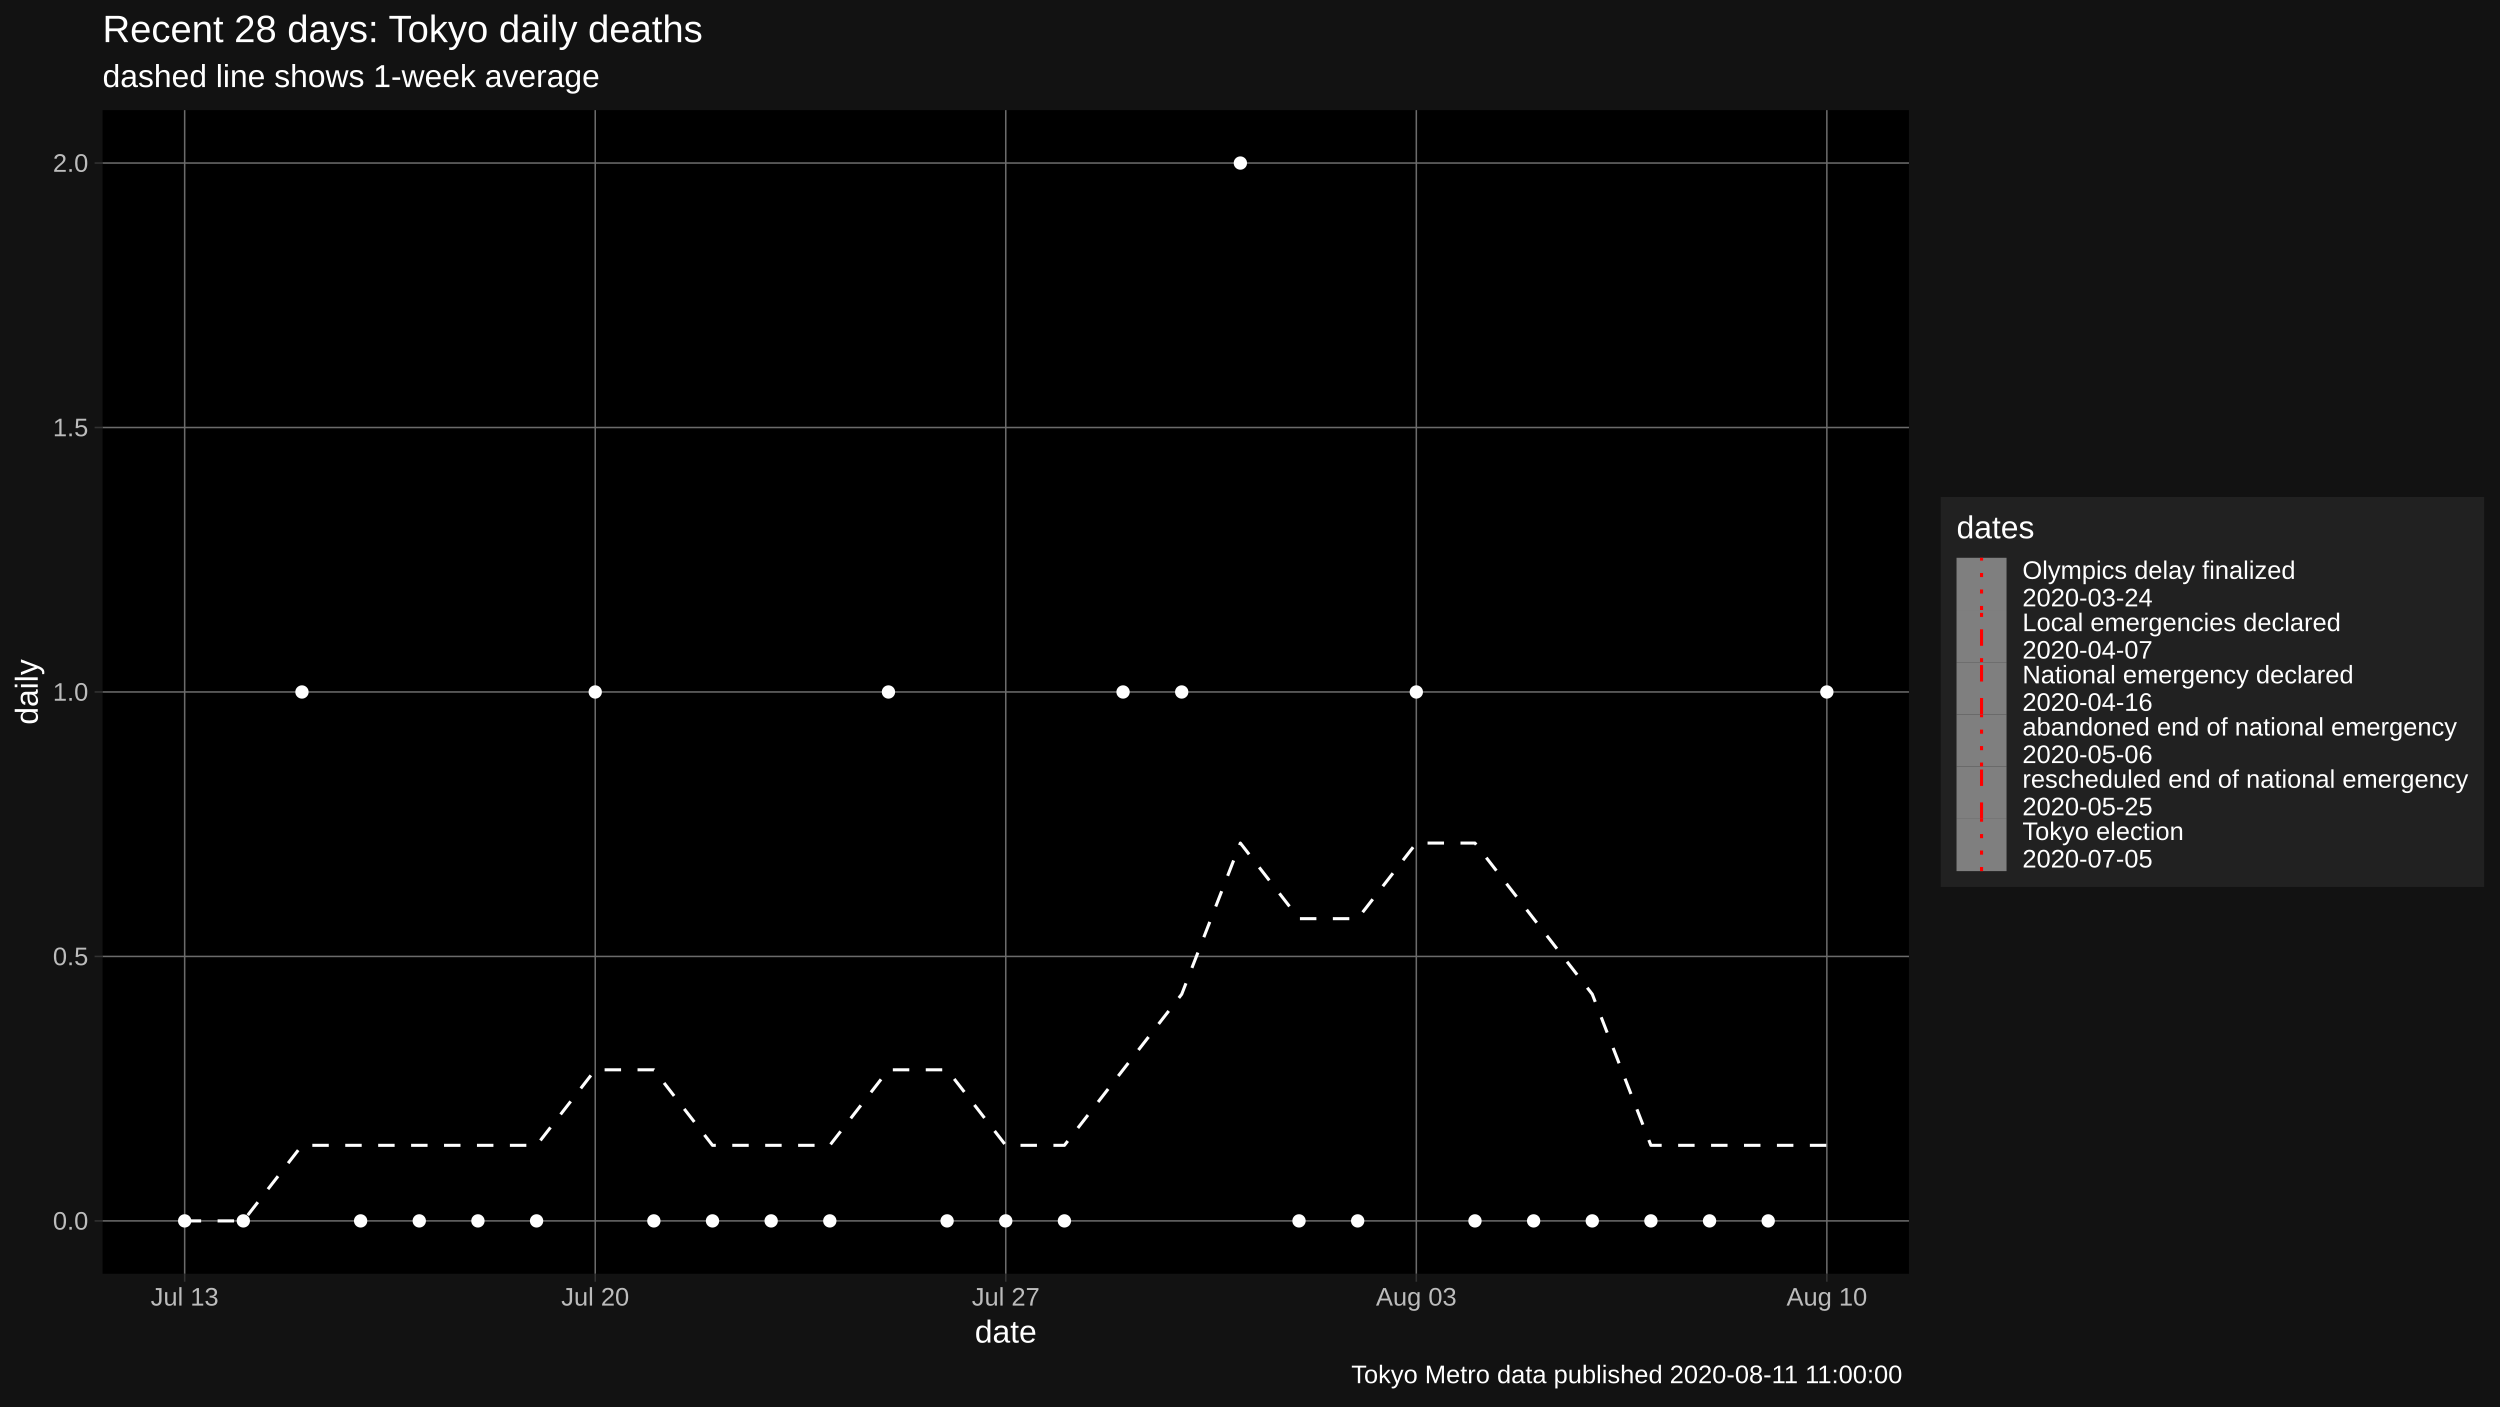
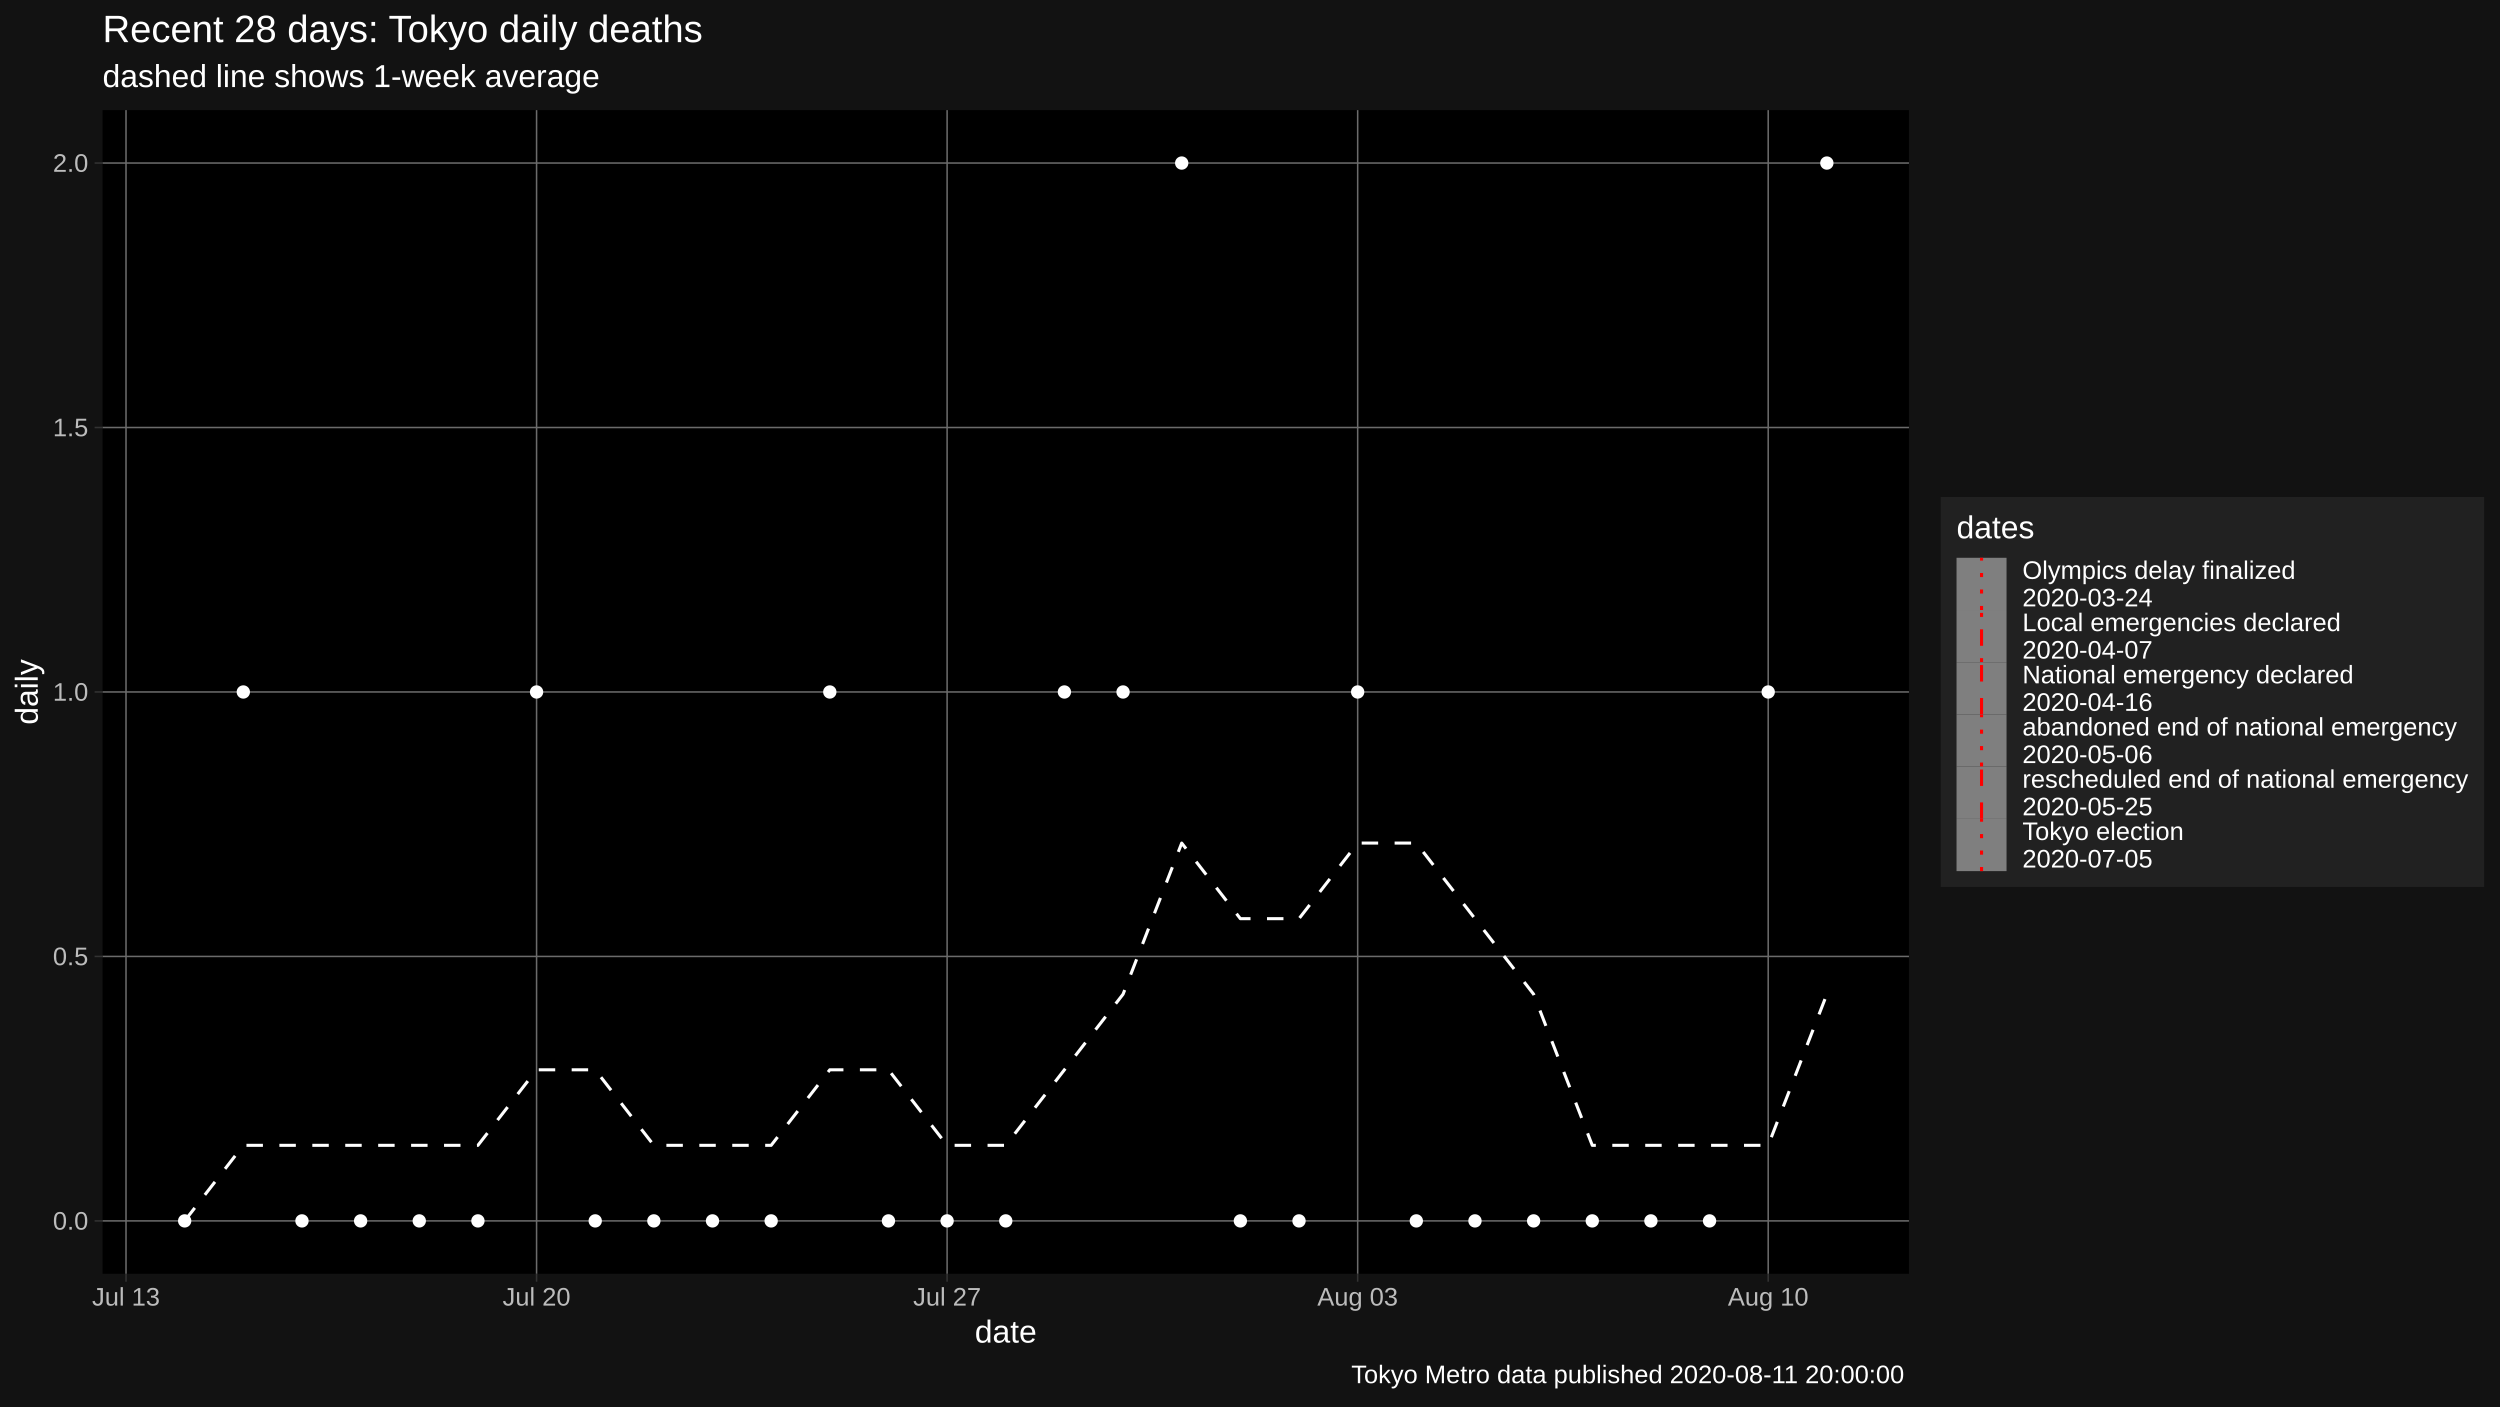
<svg xmlns="http://www.w3.org/2000/svg" viewBox="0 0 864.00 486.00">
  <defs>
    <style type="text/css">
    line, polyline, polygon, path, rect, circle {
      fill: none;
      stroke: #000000;
      stroke-linecap: round;
      stroke-linejoin: round;
      stroke-miterlimit: 10.00;
    }
  </style>
  </defs>
  <rect width="100%" height="100%" style="stroke: none; fill: #FFFFFF;" />
  <rect x="0.00" y="0.00" width="864.00" height="486.00" style="stroke-width: 1.07; stroke: #121212; fill: #121212;" />
  <defs>
    <clipPath id="cpMzUuNDR8NjU5Ljc0fDQ0MC4yMnwzOC4wNw==">
      <rect x="35.44" y="38.07" width="624.30" height="402.15" />
    </clipPath>
  </defs>
  <rect x="35.44" y="38.07" width="624.30" height="402.15" style="stroke-width: 1.07; stroke: none; fill: #000000;" clip-path="url(#cpMzUuNDR8NjU5Ljc0fDQ0MC4yMnwzOC4wNw==)" />
  <polyline points="35.44,421.94 659.74,421.94 " style="stroke-width: 0.53; stroke: #6B6B6B; stroke-linecap: butt;" clip-path="url(#cpMzUuNDR8NjU5Ljc0fDQ0MC4yMnwzOC4wNw==)" />
  <polyline points="35.44,330.54 659.74,330.54 " style="stroke-width: 0.53; stroke: #6B6B6B; stroke-linecap: butt;" clip-path="url(#cpMzUuNDR8NjU5Ljc0fDQ0MC4yMnwzOC4wNw==)" />
  <polyline points="35.44,239.15 659.74,239.15 " style="stroke-width: 0.53; stroke: #6B6B6B; stroke-linecap: butt;" clip-path="url(#cpMzUuNDR8NjU5Ljc0fDQ0MC4yMnwzOC4wNw==)" />
  <polyline points="35.44,147.75 659.74,147.75 " style="stroke-width: 0.53; stroke: #6B6B6B; stroke-linecap: butt;" clip-path="url(#cpMzUuNDR8NjU5Ljc0fDQ0MC4yMnwzOC4wNw==)" />
  <polyline points="35.44,56.35 659.74,56.35 " style="stroke-width: 0.53; stroke: #6B6B6B; stroke-linecap: butt;" clip-path="url(#cpMzUuNDR8NjU5Ljc0fDQ0MC4yMnwzOC4wNw==)" />
-   <polyline points="63.82,440.22 63.82,38.07 " style="stroke-width: 0.53; stroke: #6B6B6B; stroke-linecap: butt;" clip-path="url(#cpMzUuNDR8NjU5Ljc0fDQ0MC4yMnwzOC4wNw==)" />
-   <polyline points="205.71,440.22 205.71,38.07 " style="stroke-width: 0.53; stroke: #6B6B6B; stroke-linecap: butt;" clip-path="url(#cpMzUuNDR8NjU5Ljc0fDQ0MC4yMnwzOC4wNw==)" />
-   <polyline points="347.59,440.22 347.59,38.07 " style="stroke-width: 0.53; stroke: #6B6B6B; stroke-linecap: butt;" clip-path="url(#cpMzUuNDR8NjU5Ljc0fDQ0MC4yMnwzOC4wNw==)" />
-   <polyline points="489.48,440.22 489.48,38.07 " style="stroke-width: 0.53; stroke: #6B6B6B; stroke-linecap: butt;" clip-path="url(#cpMzUuNDR8NjU5Ljc0fDQ0MC4yMnwzOC4wNw==)" />
-   <polyline points="631.36,440.22 631.36,38.07 " style="stroke-width: 0.53; stroke: #6B6B6B; stroke-linecap: butt;" clip-path="url(#cpMzUuNDR8NjU5Ljc0fDQ0MC4yMnwzOC4wNw==)" />
-   <polyline points="63.82,421.94 84.09,421.94 104.36,395.83 124.63,395.83 144.90,395.83 165.17,395.83 185.44,395.83 205.71,369.72 225.97,369.72 246.24,395.83 266.51,395.83 286.78,395.83 307.05,369.72 327.32,369.72 347.59,395.83 367.86,395.83 388.13,369.72 408.40,343.60 428.67,291.37 448.94,317.49 469.21,317.49 489.48,291.37 509.75,291.37 530.02,317.49 550.29,343.60 570.55,395.83 590.82,395.83 611.09,395.83 631.36,395.83 " style="stroke-width: 1.07; stroke: #FFFFFF; stroke-dasharray: 5.69,5.69; stroke-linecap: butt;" clip-path="url(#cpMzUuNDR8NjU5Ljc0fDQ0MC4yMnwzOC4wNw==)" />
+   <polyline points="43.55,440.22 43.55,38.07 " style="stroke-width: 0.53; stroke: #6B6B6B; stroke-linecap: butt;" clip-path="url(#cpMzUuNDR8NjU5Ljc0fDQ0MC4yMnwzOC4wNw==)" />
+   <polyline points="185.44,440.22 185.44,38.07 " style="stroke-width: 0.53; stroke: #6B6B6B; stroke-linecap: butt;" clip-path="url(#cpMzUuNDR8NjU5Ljc0fDQ0MC4yMnwzOC4wNw==)" />
+   <polyline points="327.32,440.22 327.32,38.07 " style="stroke-width: 0.53; stroke: #6B6B6B; stroke-linecap: butt;" clip-path="url(#cpMzUuNDR8NjU5Ljc0fDQ0MC4yMnwzOC4wNw==)" />
+   <polyline points="469.21,440.22 469.21,38.07 " style="stroke-width: 0.53; stroke: #6B6B6B; stroke-linecap: butt;" clip-path="url(#cpMzUuNDR8NjU5Ljc0fDQ0MC4yMnwzOC4wNw==)" />
+   <polyline points="611.09,440.22 611.09,38.07 " style="stroke-width: 0.53; stroke: #6B6B6B; stroke-linecap: butt;" clip-path="url(#cpMzUuNDR8NjU5Ljc0fDQ0MC4yMnwzOC4wNw==)" />
+   <polyline points="63.82,421.94 84.09,395.83 104.36,395.83 124.63,395.83 144.90,395.83 165.17,395.83 185.44,369.72 205.71,369.72 225.97,395.83 246.24,395.83 266.51,395.83 286.78,369.72 307.05,369.72 327.32,395.83 347.59,395.83 367.86,369.72 388.13,343.60 408.40,291.37 428.67,317.49 448.94,317.49 469.21,291.37 489.48,291.37 509.75,317.49 530.02,343.60 550.29,395.83 570.55,395.83 590.82,395.83 611.09,395.83 631.36,343.60 " style="stroke-width: 1.07; stroke: #FFFFFF; stroke-dasharray: 5.69,5.69; stroke-linecap: butt;" clip-path="url(#cpMzUuNDR8NjU5Ljc0fDQ0MC4yMnwzOC4wNw==)" />
  <circle cx="63.82" cy="421.94" r="1.95" style="stroke-width: 0.71; stroke: #FFFFFF; fill: #FFFFFF;" clip-path="url(#cpMzUuNDR8NjU5Ljc0fDQ0MC4yMnwzOC4wNw==)" />
-   <circle cx="84.09" cy="421.94" r="1.95" style="stroke-width: 0.71; stroke: #FFFFFF; fill: #FFFFFF;" clip-path="url(#cpMzUuNDR8NjU5Ljc0fDQ0MC4yMnwzOC4wNw==)" />
-   <circle cx="104.36" cy="239.15" r="1.95" style="stroke-width: 0.71; stroke: #FFFFFF; fill: #FFFFFF;" clip-path="url(#cpMzUuNDR8NjU5Ljc0fDQ0MC4yMnwzOC4wNw==)" />
+   <circle cx="84.09" cy="239.15" r="1.95" style="stroke-width: 0.71; stroke: #FFFFFF; fill: #FFFFFF;" clip-path="url(#cpMzUuNDR8NjU5Ljc0fDQ0MC4yMnwzOC4wNw==)" />
+   <circle cx="104.36" cy="421.94" r="1.95" style="stroke-width: 0.71; stroke: #FFFFFF; fill: #FFFFFF;" clip-path="url(#cpMzUuNDR8NjU5Ljc0fDQ0MC4yMnwzOC4wNw==)" />
  <circle cx="124.63" cy="421.94" r="1.95" style="stroke-width: 0.71; stroke: #FFFFFF; fill: #FFFFFF;" clip-path="url(#cpMzUuNDR8NjU5Ljc0fDQ0MC4yMnwzOC4wNw==)" />
  <circle cx="144.90" cy="421.94" r="1.95" style="stroke-width: 0.71; stroke: #FFFFFF; fill: #FFFFFF;" clip-path="url(#cpMzUuNDR8NjU5Ljc0fDQ0MC4yMnwzOC4wNw==)" />
  <circle cx="165.17" cy="421.94" r="1.95" style="stroke-width: 0.71; stroke: #FFFFFF; fill: #FFFFFF;" clip-path="url(#cpMzUuNDR8NjU5Ljc0fDQ0MC4yMnwzOC4wNw==)" />
-   <circle cx="185.44" cy="421.94" r="1.95" style="stroke-width: 0.71; stroke: #FFFFFF; fill: #FFFFFF;" clip-path="url(#cpMzUuNDR8NjU5Ljc0fDQ0MC4yMnwzOC4wNw==)" />
-   <circle cx="205.71" cy="239.15" r="1.95" style="stroke-width: 0.71; stroke: #FFFFFF; fill: #FFFFFF;" clip-path="url(#cpMzUuNDR8NjU5Ljc0fDQ0MC4yMnwzOC4wNw==)" />
+   <circle cx="185.44" cy="239.15" r="1.95" style="stroke-width: 0.71; stroke: #FFFFFF; fill: #FFFFFF;" clip-path="url(#cpMzUuNDR8NjU5Ljc0fDQ0MC4yMnwzOC4wNw==)" />
+   <circle cx="205.71" cy="421.94" r="1.95" style="stroke-width: 0.71; stroke: #FFFFFF; fill: #FFFFFF;" clip-path="url(#cpMzUuNDR8NjU5Ljc0fDQ0MC4yMnwzOC4wNw==)" />
  <circle cx="225.97" cy="421.94" r="1.95" style="stroke-width: 0.71; stroke: #FFFFFF; fill: #FFFFFF;" clip-path="url(#cpMzUuNDR8NjU5Ljc0fDQ0MC4yMnwzOC4wNw==)" />
  <circle cx="246.24" cy="421.94" r="1.95" style="stroke-width: 0.71; stroke: #FFFFFF; fill: #FFFFFF;" clip-path="url(#cpMzUuNDR8NjU5Ljc0fDQ0MC4yMnwzOC4wNw==)" />
  <circle cx="266.51" cy="421.94" r="1.95" style="stroke-width: 0.71; stroke: #FFFFFF; fill: #FFFFFF;" clip-path="url(#cpMzUuNDR8NjU5Ljc0fDQ0MC4yMnwzOC4wNw==)" />
-   <circle cx="286.78" cy="421.94" r="1.95" style="stroke-width: 0.71; stroke: #FFFFFF; fill: #FFFFFF;" clip-path="url(#cpMzUuNDR8NjU5Ljc0fDQ0MC4yMnwzOC4wNw==)" />
-   <circle cx="307.05" cy="239.15" r="1.95" style="stroke-width: 0.71; stroke: #FFFFFF; fill: #FFFFFF;" clip-path="url(#cpMzUuNDR8NjU5Ljc0fDQ0MC4yMnwzOC4wNw==)" />
+   <circle cx="286.78" cy="239.15" r="1.95" style="stroke-width: 0.71; stroke: #FFFFFF; fill: #FFFFFF;" clip-path="url(#cpMzUuNDR8NjU5Ljc0fDQ0MC4yMnwzOC4wNw==)" />
+   <circle cx="307.05" cy="421.94" r="1.95" style="stroke-width: 0.71; stroke: #FFFFFF; fill: #FFFFFF;" clip-path="url(#cpMzUuNDR8NjU5Ljc0fDQ0MC4yMnwzOC4wNw==)" />
  <circle cx="327.32" cy="421.94" r="1.95" style="stroke-width: 0.71; stroke: #FFFFFF; fill: #FFFFFF;" clip-path="url(#cpMzUuNDR8NjU5Ljc0fDQ0MC4yMnwzOC4wNw==)" />
  <circle cx="347.59" cy="421.94" r="1.95" style="stroke-width: 0.71; stroke: #FFFFFF; fill: #FFFFFF;" clip-path="url(#cpMzUuNDR8NjU5Ljc0fDQ0MC4yMnwzOC4wNw==)" />
-   <circle cx="367.86" cy="421.94" r="1.95" style="stroke-width: 0.71; stroke: #FFFFFF; fill: #FFFFFF;" clip-path="url(#cpMzUuNDR8NjU5Ljc0fDQ0MC4yMnwzOC4wNw==)" />
+   <circle cx="367.86" cy="239.15" r="1.95" style="stroke-width: 0.71; stroke: #FFFFFF; fill: #FFFFFF;" clip-path="url(#cpMzUuNDR8NjU5Ljc0fDQ0MC4yMnwzOC4wNw==)" />
  <circle cx="388.13" cy="239.15" r="1.95" style="stroke-width: 0.71; stroke: #FFFFFF; fill: #FFFFFF;" clip-path="url(#cpMzUuNDR8NjU5Ljc0fDQ0MC4yMnwzOC4wNw==)" />
-   <circle cx="408.40" cy="239.15" r="1.95" style="stroke-width: 0.71; stroke: #FFFFFF; fill: #FFFFFF;" clip-path="url(#cpMzUuNDR8NjU5Ljc0fDQ0MC4yMnwzOC4wNw==)" />
-   <circle cx="428.67" cy="56.35" r="1.95" style="stroke-width: 0.71; stroke: #FFFFFF; fill: #FFFFFF;" clip-path="url(#cpMzUuNDR8NjU5Ljc0fDQ0MC4yMnwzOC4wNw==)" />
+   <circle cx="408.40" cy="56.35" r="1.95" style="stroke-width: 0.71; stroke: #FFFFFF; fill: #FFFFFF;" clip-path="url(#cpMzUuNDR8NjU5Ljc0fDQ0MC4yMnwzOC4wNw==)" />
+   <circle cx="428.67" cy="421.94" r="1.95" style="stroke-width: 0.71; stroke: #FFFFFF; fill: #FFFFFF;" clip-path="url(#cpMzUuNDR8NjU5Ljc0fDQ0MC4yMnwzOC4wNw==)" />
  <circle cx="448.94" cy="421.94" r="1.95" style="stroke-width: 0.71; stroke: #FFFFFF; fill: #FFFFFF;" clip-path="url(#cpMzUuNDR8NjU5Ljc0fDQ0MC4yMnwzOC4wNw==)" />
-   <circle cx="469.21" cy="421.94" r="1.95" style="stroke-width: 0.71; stroke: #FFFFFF; fill: #FFFFFF;" clip-path="url(#cpMzUuNDR8NjU5Ljc0fDQ0MC4yMnwzOC4wNw==)" />
-   <circle cx="489.48" cy="239.15" r="1.95" style="stroke-width: 0.71; stroke: #FFFFFF; fill: #FFFFFF;" clip-path="url(#cpMzUuNDR8NjU5Ljc0fDQ0MC4yMnwzOC4wNw==)" />
+   <circle cx="469.21" cy="239.15" r="1.95" style="stroke-width: 0.71; stroke: #FFFFFF; fill: #FFFFFF;" clip-path="url(#cpMzUuNDR8NjU5Ljc0fDQ0MC4yMnwzOC4wNw==)" />
+   <circle cx="489.48" cy="421.94" r="1.95" style="stroke-width: 0.71; stroke: #FFFFFF; fill: #FFFFFF;" clip-path="url(#cpMzUuNDR8NjU5Ljc0fDQ0MC4yMnwzOC4wNw==)" />
  <circle cx="509.75" cy="421.94" r="1.95" style="stroke-width: 0.71; stroke: #FFFFFF; fill: #FFFFFF;" clip-path="url(#cpMzUuNDR8NjU5Ljc0fDQ0MC4yMnwzOC4wNw==)" />
  <circle cx="530.02" cy="421.94" r="1.95" style="stroke-width: 0.71; stroke: #FFFFFF; fill: #FFFFFF;" clip-path="url(#cpMzUuNDR8NjU5Ljc0fDQ0MC4yMnwzOC4wNw==)" />
  <circle cx="550.29" cy="421.94" r="1.95" style="stroke-width: 0.71; stroke: #FFFFFF; fill: #FFFFFF;" clip-path="url(#cpMzUuNDR8NjU5Ljc0fDQ0MC4yMnwzOC4wNw==)" />
  <circle cx="570.55" cy="421.94" r="1.95" style="stroke-width: 0.71; stroke: #FFFFFF; fill: #FFFFFF;" clip-path="url(#cpMzUuNDR8NjU5Ljc0fDQ0MC4yMnwzOC4wNw==)" />
  <circle cx="590.82" cy="421.94" r="1.95" style="stroke-width: 0.71; stroke: #FFFFFF; fill: #FFFFFF;" clip-path="url(#cpMzUuNDR8NjU5Ljc0fDQ0MC4yMnwzOC4wNw==)" />
-   <circle cx="611.09" cy="421.94" r="1.95" style="stroke-width: 0.71; stroke: #FFFFFF; fill: #FFFFFF;" clip-path="url(#cpMzUuNDR8NjU5Ljc0fDQ0MC4yMnwzOC4wNw==)" />
-   <circle cx="631.36" cy="239.15" r="1.95" style="stroke-width: 0.71; stroke: #FFFFFF; fill: #FFFFFF;" clip-path="url(#cpMzUuNDR8NjU5Ljc0fDQ0MC4yMnwzOC4wNw==)" />
+   <circle cx="611.09" cy="239.15" r="1.95" style="stroke-width: 0.71; stroke: #FFFFFF; fill: #FFFFFF;" clip-path="url(#cpMzUuNDR8NjU5Ljc0fDQ0MC4yMnwzOC4wNw==)" />
+   <circle cx="631.36" cy="56.35" r="1.95" style="stroke-width: 0.71; stroke: #FFFFFF; fill: #FFFFFF;" clip-path="url(#cpMzUuNDR8NjU5Ljc0fDQ0MC4yMnwzOC4wNw==)" />
  <defs>
    <clipPath id="cpMC4wMHw4NjQuMDB8NDg2LjAwfDAuMDA=">
      <rect x="0.00" y="0.00" width="864.00" height="486.00" />
    </clipPath>
  </defs>
  <g clip-path="url(#cpMC4wMHw4NjQuMDB8NDg2LjAwfDAuMDA=)">
    <text x="18.28" y="424.97" style="font-size: 8.80px; fill: #BCBCBC; font-family: Liberation Sans;" textLength="12.23px" lengthAdjust="spacingAndGlyphs">0.0</text>
  </g>
  <g clip-path="url(#cpMC4wMHw4NjQuMDB8NDg2LjAwfDAuMDA=)">
    <text x="18.28" y="333.57" style="font-size: 8.80px; fill: #BCBCBC; font-family: Liberation Sans;" textLength="12.23px" lengthAdjust="spacingAndGlyphs">0.5</text>
  </g>
  <g clip-path="url(#cpMC4wMHw4NjQuMDB8NDg2LjAwfDAuMDA=)">
    <text x="18.28" y="242.17" style="font-size: 8.80px; fill: #BCBCBC; font-family: Liberation Sans;" textLength="12.23px" lengthAdjust="spacingAndGlyphs">1.0</text>
  </g>
  <g clip-path="url(#cpMC4wMHw4NjQuMDB8NDg2LjAwfDAuMDA=)">
    <text x="18.28" y="150.77" style="font-size: 8.80px; fill: #BCBCBC; font-family: Liberation Sans;" textLength="12.23px" lengthAdjust="spacingAndGlyphs">1.5</text>
  </g>
  <g clip-path="url(#cpMC4wMHw4NjQuMDB8NDg2LjAwfDAuMDA=)">
    <text x="18.28" y="59.38" style="font-size: 8.80px; fill: #BCBCBC; font-family: Liberation Sans;" textLength="12.23px" lengthAdjust="spacingAndGlyphs">2.0</text>
  </g>
  <polyline points="32.70,421.94 35.44,421.94 " style="stroke-width: 0.53; stroke: #333333; stroke-linecap: butt;" clip-path="url(#cpMC4wMHw4NjQuMDB8NDg2LjAwfDAuMDA=)" />
  <polyline points="32.70,330.54 35.44,330.54 " style="stroke-width: 0.53; stroke: #333333; stroke-linecap: butt;" clip-path="url(#cpMC4wMHw4NjQuMDB8NDg2LjAwfDAuMDA=)" />
  <polyline points="32.70,239.15 35.44,239.15 " style="stroke-width: 0.53; stroke: #333333; stroke-linecap: butt;" clip-path="url(#cpMC4wMHw4NjQuMDB8NDg2LjAwfDAuMDA=)" />
  <polyline points="32.70,147.75 35.44,147.75 " style="stroke-width: 0.53; stroke: #333333; stroke-linecap: butt;" clip-path="url(#cpMC4wMHw4NjQuMDB8NDg2LjAwfDAuMDA=)" />
  <polyline points="32.70,56.35 35.44,56.35 " style="stroke-width: 0.53; stroke: #333333; stroke-linecap: butt;" clip-path="url(#cpMC4wMHw4NjQuMDB8NDg2LjAwfDAuMDA=)" />
-   <polyline points="63.82,442.96 63.82,440.22 " style="stroke-width: 0.53; stroke: #333333; stroke-linecap: butt;" clip-path="url(#cpMC4wMHw4NjQuMDB8NDg2LjAwfDAuMDA=)" />
-   <polyline points="205.71,442.96 205.71,440.22 " style="stroke-width: 0.53; stroke: #333333; stroke-linecap: butt;" clip-path="url(#cpMC4wMHw4NjQuMDB8NDg2LjAwfDAuMDA=)" />
-   <polyline points="347.59,442.96 347.59,440.22 " style="stroke-width: 0.53; stroke: #333333; stroke-linecap: butt;" clip-path="url(#cpMC4wMHw4NjQuMDB8NDg2LjAwfDAuMDA=)" />
-   <polyline points="489.48,442.96 489.48,440.22 " style="stroke-width: 0.53; stroke: #333333; stroke-linecap: butt;" clip-path="url(#cpMC4wMHw4NjQuMDB8NDg2LjAwfDAuMDA=)" />
-   <polyline points="631.36,442.96 631.36,440.22 " style="stroke-width: 0.53; stroke: #333333; stroke-linecap: butt;" clip-path="url(#cpMC4wMHw4NjQuMDB8NDg2LjAwfDAuMDA=)" />
+   <polyline points="43.55,442.96 43.55,440.22 " style="stroke-width: 0.53; stroke: #333333; stroke-linecap: butt;" clip-path="url(#cpMC4wMHw4NjQuMDB8NDg2LjAwfDAuMDA=)" />
+   <polyline points="185.44,442.96 185.44,440.22 " style="stroke-width: 0.53; stroke: #333333; stroke-linecap: butt;" clip-path="url(#cpMC4wMHw4NjQuMDB8NDg2LjAwfDAuMDA=)" />
+   <polyline points="327.32,442.96 327.32,440.22 " style="stroke-width: 0.53; stroke: #333333; stroke-linecap: butt;" clip-path="url(#cpMC4wMHw4NjQuMDB8NDg2LjAwfDAuMDA=)" />
+   <polyline points="469.21,442.96 469.21,440.22 " style="stroke-width: 0.53; stroke: #333333; stroke-linecap: butt;" clip-path="url(#cpMC4wMHw4NjQuMDB8NDg2LjAwfDAuMDA=)" />
+   <polyline points="611.09,442.96 611.09,440.22 " style="stroke-width: 0.53; stroke: #333333; stroke-linecap: butt;" clip-path="url(#cpMC4wMHw4NjQuMDB8NDg2LjAwfDAuMDA=)" />
  <g clip-path="url(#cpMC4wMHw4NjQuMDB8NDg2LjAwfDAuMDA=)">
-     <text x="52.08" y="451.21" style="font-size: 8.80px; fill: #BCBCBC; font-family: Liberation Sans;" textLength="23.48px" lengthAdjust="spacingAndGlyphs">Jul 13</text>
+     <text x="31.81" y="451.21" style="font-size: 8.80px; fill: #BCBCBC; font-family: Liberation Sans;" textLength="23.48px" lengthAdjust="spacingAndGlyphs">Jul 13</text>
  </g>
  <g clip-path="url(#cpMC4wMHw4NjQuMDB8NDg2LjAwfDAuMDA=)">
-     <text x="193.96" y="451.21" style="font-size: 8.80px; fill: #BCBCBC; font-family: Liberation Sans;" textLength="23.48px" lengthAdjust="spacingAndGlyphs">Jul 20</text>
+     <text x="173.69" y="451.21" style="font-size: 8.80px; fill: #BCBCBC; font-family: Liberation Sans;" textLength="23.48px" lengthAdjust="spacingAndGlyphs">Jul 20</text>
  </g>
  <g clip-path="url(#cpMC4wMHw4NjQuMDB8NDg2LjAwfDAuMDA=)">
-     <text x="335.85" y="451.21" style="font-size: 8.80px; fill: #BCBCBC; font-family: Liberation Sans;" textLength="23.48px" lengthAdjust="spacingAndGlyphs">Jul 27</text>
+     <text x="315.58" y="451.21" style="font-size: 8.80px; fill: #BCBCBC; font-family: Liberation Sans;" textLength="23.48px" lengthAdjust="spacingAndGlyphs">Jul 27</text>
  </g>
  <g clip-path="url(#cpMC4wMHw4NjQuMDB8NDg2LjAwfDAuMDA=)">
-     <text x="475.53" y="451.21" style="font-size: 8.80px; fill: #BCBCBC; font-family: Liberation Sans;" textLength="27.89px" lengthAdjust="spacingAndGlyphs">Aug 03</text>
+     <text x="455.26" y="451.21" style="font-size: 8.80px; fill: #BCBCBC; font-family: Liberation Sans;" textLength="27.89px" lengthAdjust="spacingAndGlyphs">Aug 03</text>
  </g>
  <g clip-path="url(#cpMC4wMHw4NjQuMDB8NDg2LjAwfDAuMDA=)">
-     <text x="617.42" y="451.21" style="font-size: 8.80px; fill: #BCBCBC; font-family: Liberation Sans;" textLength="27.89px" lengthAdjust="spacingAndGlyphs">Aug 10</text>
+     <text x="597.15" y="451.21" style="font-size: 8.80px; fill: #BCBCBC; font-family: Liberation Sans;" textLength="27.89px" lengthAdjust="spacingAndGlyphs">Aug 10</text>
  </g>
  <g clip-path="url(#cpMC4wMHw4NjQuMDB8NDg2LjAwfDAuMDA=)">
    <text x="336.89" y="464.01" style="font-size: 11.00px; fill: #FFFFFF; font-family: Liberation Sans;" textLength="21.41px" lengthAdjust="spacingAndGlyphs">date</text>
  </g>
  <g clip-path="url(#cpMC4wMHw4NjQuMDB8NDg2LjAwfDAuMDA=)">
    <text transform="translate(13.05,250.46) rotate(-90)" style="font-size: 11.00px; fill: #FFFFFF; font-family: Liberation Sans;" textLength="22.62px" lengthAdjust="spacingAndGlyphs">daily</text>
  </g>
  <rect x="670.70" y="171.75" width="187.82" height="134.79" style="stroke-width: 1.07; stroke: none; fill: #212121;" clip-path="url(#cpMC4wMHw4NjQuMDB8NDg2LjAwfDAuMDA=)" />
  <g clip-path="url(#cpMC4wMHw4NjQuMDB8NDg2LjAwfDAuMDA=)">
    <text x="676.18" y="186.04" style="font-size: 11.00px; fill: #FFFFFF; font-family: Liberation Sans;" textLength="26.91px" lengthAdjust="spacingAndGlyphs">dates</text>
  </g>
  <rect x="676.18" y="192.77" width="17.28" height="18.05" style="stroke-width: 1.07; stroke: none; fill: #7F7F7F;" clip-path="url(#cpMC4wMHw4NjQuMDB8NDg2LjAwfDAuMDA=)" />
  <line x1="684.82" y1="210.82" x2="684.82" y2="192.77" style="stroke-width: 1.07; stroke: #FF0000; stroke-dasharray: 1.42,4.27; stroke-linecap: butt;" clip-path="url(#cpMC4wMHw4NjQuMDB8NDg2LjAwfDAuMDA=)" />
  <rect x="676.18" y="210.82" width="17.28" height="18.05" style="stroke-width: 1.07; stroke: none; fill: #7F7F7F;" clip-path="url(#cpMC4wMHw4NjQuMDB8NDg2LjAwfDAuMDA=)" />
  <line x1="684.82" y1="228.87" x2="684.82" y2="210.82" style="stroke-width: 1.07; stroke: #FF0000; stroke-dasharray: 1.42,4.27,5.69,4.27; stroke-linecap: butt;" clip-path="url(#cpMC4wMHw4NjQuMDB8NDg2LjAwfDAuMDA=)" />
  <rect x="676.18" y="228.87" width="17.28" height="18.05" style="stroke-width: 1.07; stroke: none; fill: #7F7F7F;" clip-path="url(#cpMC4wMHw4NjQuMDB8NDg2LjAwfDAuMDA=)" />
  <line x1="684.82" y1="246.91" x2="684.82" y2="228.87" style="stroke-width: 1.07; stroke: #FF0000; stroke-dasharray: 5.69,5.69; stroke-linecap: butt;" clip-path="url(#cpMC4wMHw4NjQuMDB8NDg2LjAwfDAuMDA=)" />
  <rect x="676.18" y="246.91" width="17.28" height="18.05" style="stroke-width: 1.07; stroke: none; fill: #7F7F7F;" clip-path="url(#cpMC4wMHw4NjQuMDB8NDg2LjAwfDAuMDA=)" />
  <line x1="684.82" y1="264.96" x2="684.82" y2="246.91" style="stroke-width: 1.07; stroke: #FF0000; stroke-dasharray: 1.42,4.27; stroke-linecap: butt;" clip-path="url(#cpMC4wMHw4NjQuMDB8NDg2LjAwfDAuMDA=)" />
  <rect x="676.18" y="264.96" width="17.28" height="18.05" style="stroke-width: 1.07; stroke: none; fill: #7F7F7F;" clip-path="url(#cpMC4wMHw4NjQuMDB8NDg2LjAwfDAuMDA=)" />
  <line x1="684.82" y1="283.01" x2="684.82" y2="264.96" style="stroke-width: 1.07; stroke: #FF0000; stroke-dasharray: 5.69,5.69; stroke-linecap: butt;" clip-path="url(#cpMC4wMHw4NjQuMDB8NDg2LjAwfDAuMDA=)" />
  <rect x="676.18" y="283.01" width="17.28" height="18.05" style="stroke-width: 1.07; stroke: none; fill: #7F7F7F;" clip-path="url(#cpMC4wMHw4NjQuMDB8NDg2LjAwfDAuMDA=)" />
  <line x1="684.82" y1="301.06" x2="684.82" y2="283.01" style="stroke-width: 1.07; stroke: #FF0000; stroke-dasharray: 1.42,4.27; stroke-linecap: butt;" clip-path="url(#cpMC4wMHw4NjQuMDB8NDg2LjAwfDAuMDA=)" />
  <g clip-path="url(#cpMC4wMHw4NjQuMDB8NDg2LjAwfDAuMDA=)">
    <text x="698.94" y="200.07" style="font-size: 8.80px; fill: #FFFFFF; font-family: Liberation Sans;" textLength="94.39px" lengthAdjust="spacingAndGlyphs">Olympics delay finalized</text>
  </g>
  <g clip-path="url(#cpMC4wMHw4NjQuMDB8NDg2LjAwfDAuMDA=)">
    <text x="698.94" y="209.57" style="font-size: 8.80px; fill: #FFFFFF; font-family: Liberation Sans;" textLength="45.01px" lengthAdjust="spacingAndGlyphs">2020-03-24</text>
  </g>
  <g clip-path="url(#cpMC4wMHw4NjQuMDB8NDg2LjAwfDAuMDA=)">
    <text x="698.94" y="218.12" style="font-size: 8.80px; fill: #FFFFFF; font-family: Liberation Sans;" textLength="110.06px" lengthAdjust="spacingAndGlyphs">Local emergencies declared</text>
  </g>
  <g clip-path="url(#cpMC4wMHw4NjQuMDB8NDg2LjAwfDAuMDA=)">
    <text x="698.94" y="227.62" style="font-size: 8.80px; fill: #FFFFFF; font-family: Liberation Sans;" textLength="45.01px" lengthAdjust="spacingAndGlyphs">2020-04-07</text>
  </g>
  <g clip-path="url(#cpMC4wMHw4NjQuMDB8NDg2LjAwfDAuMDA=)">
    <text x="698.94" y="236.17" style="font-size: 8.80px; fill: #FFFFFF; font-family: Liberation Sans;" textLength="114.46px" lengthAdjust="spacingAndGlyphs">National emergency declared</text>
  </g>
  <g clip-path="url(#cpMC4wMHw4NjQuMDB8NDg2LjAwfDAuMDA=)">
    <text x="698.94" y="245.67" style="font-size: 8.80px; fill: #FFFFFF; font-family: Liberation Sans;" textLength="45.01px" lengthAdjust="spacingAndGlyphs">2020-04-16</text>
  </g>
  <g clip-path="url(#cpMC4wMHw4NjQuMDB8NDg2LjAwfDAuMDA=)">
    <text x="698.94" y="254.21" style="font-size: 8.80px; fill: #FFFFFF; font-family: Liberation Sans;" textLength="150.21px" lengthAdjust="spacingAndGlyphs">abandoned end of national emergency</text>
  </g>
  <g clip-path="url(#cpMC4wMHw4NjQuMDB8NDg2LjAwfDAuMDA=)">
    <text x="698.94" y="263.72" style="font-size: 8.80px; fill: #FFFFFF; font-family: Liberation Sans;" textLength="45.01px" lengthAdjust="spacingAndGlyphs">2020-05-06</text>
  </g>
  <g clip-path="url(#cpMC4wMHw4NjQuMDB8NDg2LjAwfDAuMDA=)">
    <text x="698.94" y="272.26" style="font-size: 8.80px; fill: #FFFFFF; font-family: Liberation Sans;" textLength="154.10px" lengthAdjust="spacingAndGlyphs">rescheduled end of national emergency</text>
  </g>
  <g clip-path="url(#cpMC4wMHw4NjQuMDB8NDg2LjAwfDAuMDA=)">
    <text x="698.94" y="281.77" style="font-size: 8.80px; fill: #FFFFFF; font-family: Liberation Sans;" textLength="45.01px" lengthAdjust="spacingAndGlyphs">2020-05-25</text>
  </g>
  <g clip-path="url(#cpMC4wMHw4NjQuMDB8NDg2LjAwfDAuMDA=)">
    <text x="698.94" y="290.31" style="font-size: 8.80px; fill: #FFFFFF; font-family: Liberation Sans;" textLength="56.74px" lengthAdjust="spacingAndGlyphs">Tokyo election</text>
  </g>
  <g clip-path="url(#cpMC4wMHw4NjQuMDB8NDg2LjAwfDAuMDA=)">
    <text x="698.94" y="299.81" style="font-size: 8.80px; fill: #FFFFFF; font-family: Liberation Sans;" textLength="45.01px" lengthAdjust="spacingAndGlyphs">2020-07-05</text>
  </g>
  <g clip-path="url(#cpMC4wMHw4NjQuMDB8NDg2LjAwfDAuMDA=)">
    <text x="35.44" y="30.10" style="font-size: 11.00px; fill: #FFFFFF; font-family: Liberation Sans;" textLength="171.83px" lengthAdjust="spacingAndGlyphs">dashed line shows 1-week average</text>
  </g>
  <g clip-path="url(#cpMC4wMHw4NjQuMDB8NDg2LjAwfDAuMDA=)">
    <text x="35.44" y="14.56" style="font-size: 13.20px; fill: #FFFFFF; font-family: Liberation Sans;" textLength="209.12px" lengthAdjust="spacingAndGlyphs">Recent 28 days: Tokyo daily deaths</text>
  </g>
  <g clip-path="url(#cpMC4wMHw4NjQuMDB8NDg2LjAwfDAuMDA=)">
-     <text x="466.99" y="478.03" style="font-size: 8.80px; fill: #FFFFFF; font-family: Liberation Sans;" textLength="192.75px" lengthAdjust="spacingAndGlyphs">Tokyo Metro data published 2020-08-11 11:00:00</text>
+     <text x="466.99" y="478.03" style="font-size: 8.80px; fill: #FFFFFF; font-family: Liberation Sans;" textLength="192.75px" lengthAdjust="spacingAndGlyphs">Tokyo Metro data published 2020-08-11 20:00:00</text>
  </g>
</svg>
